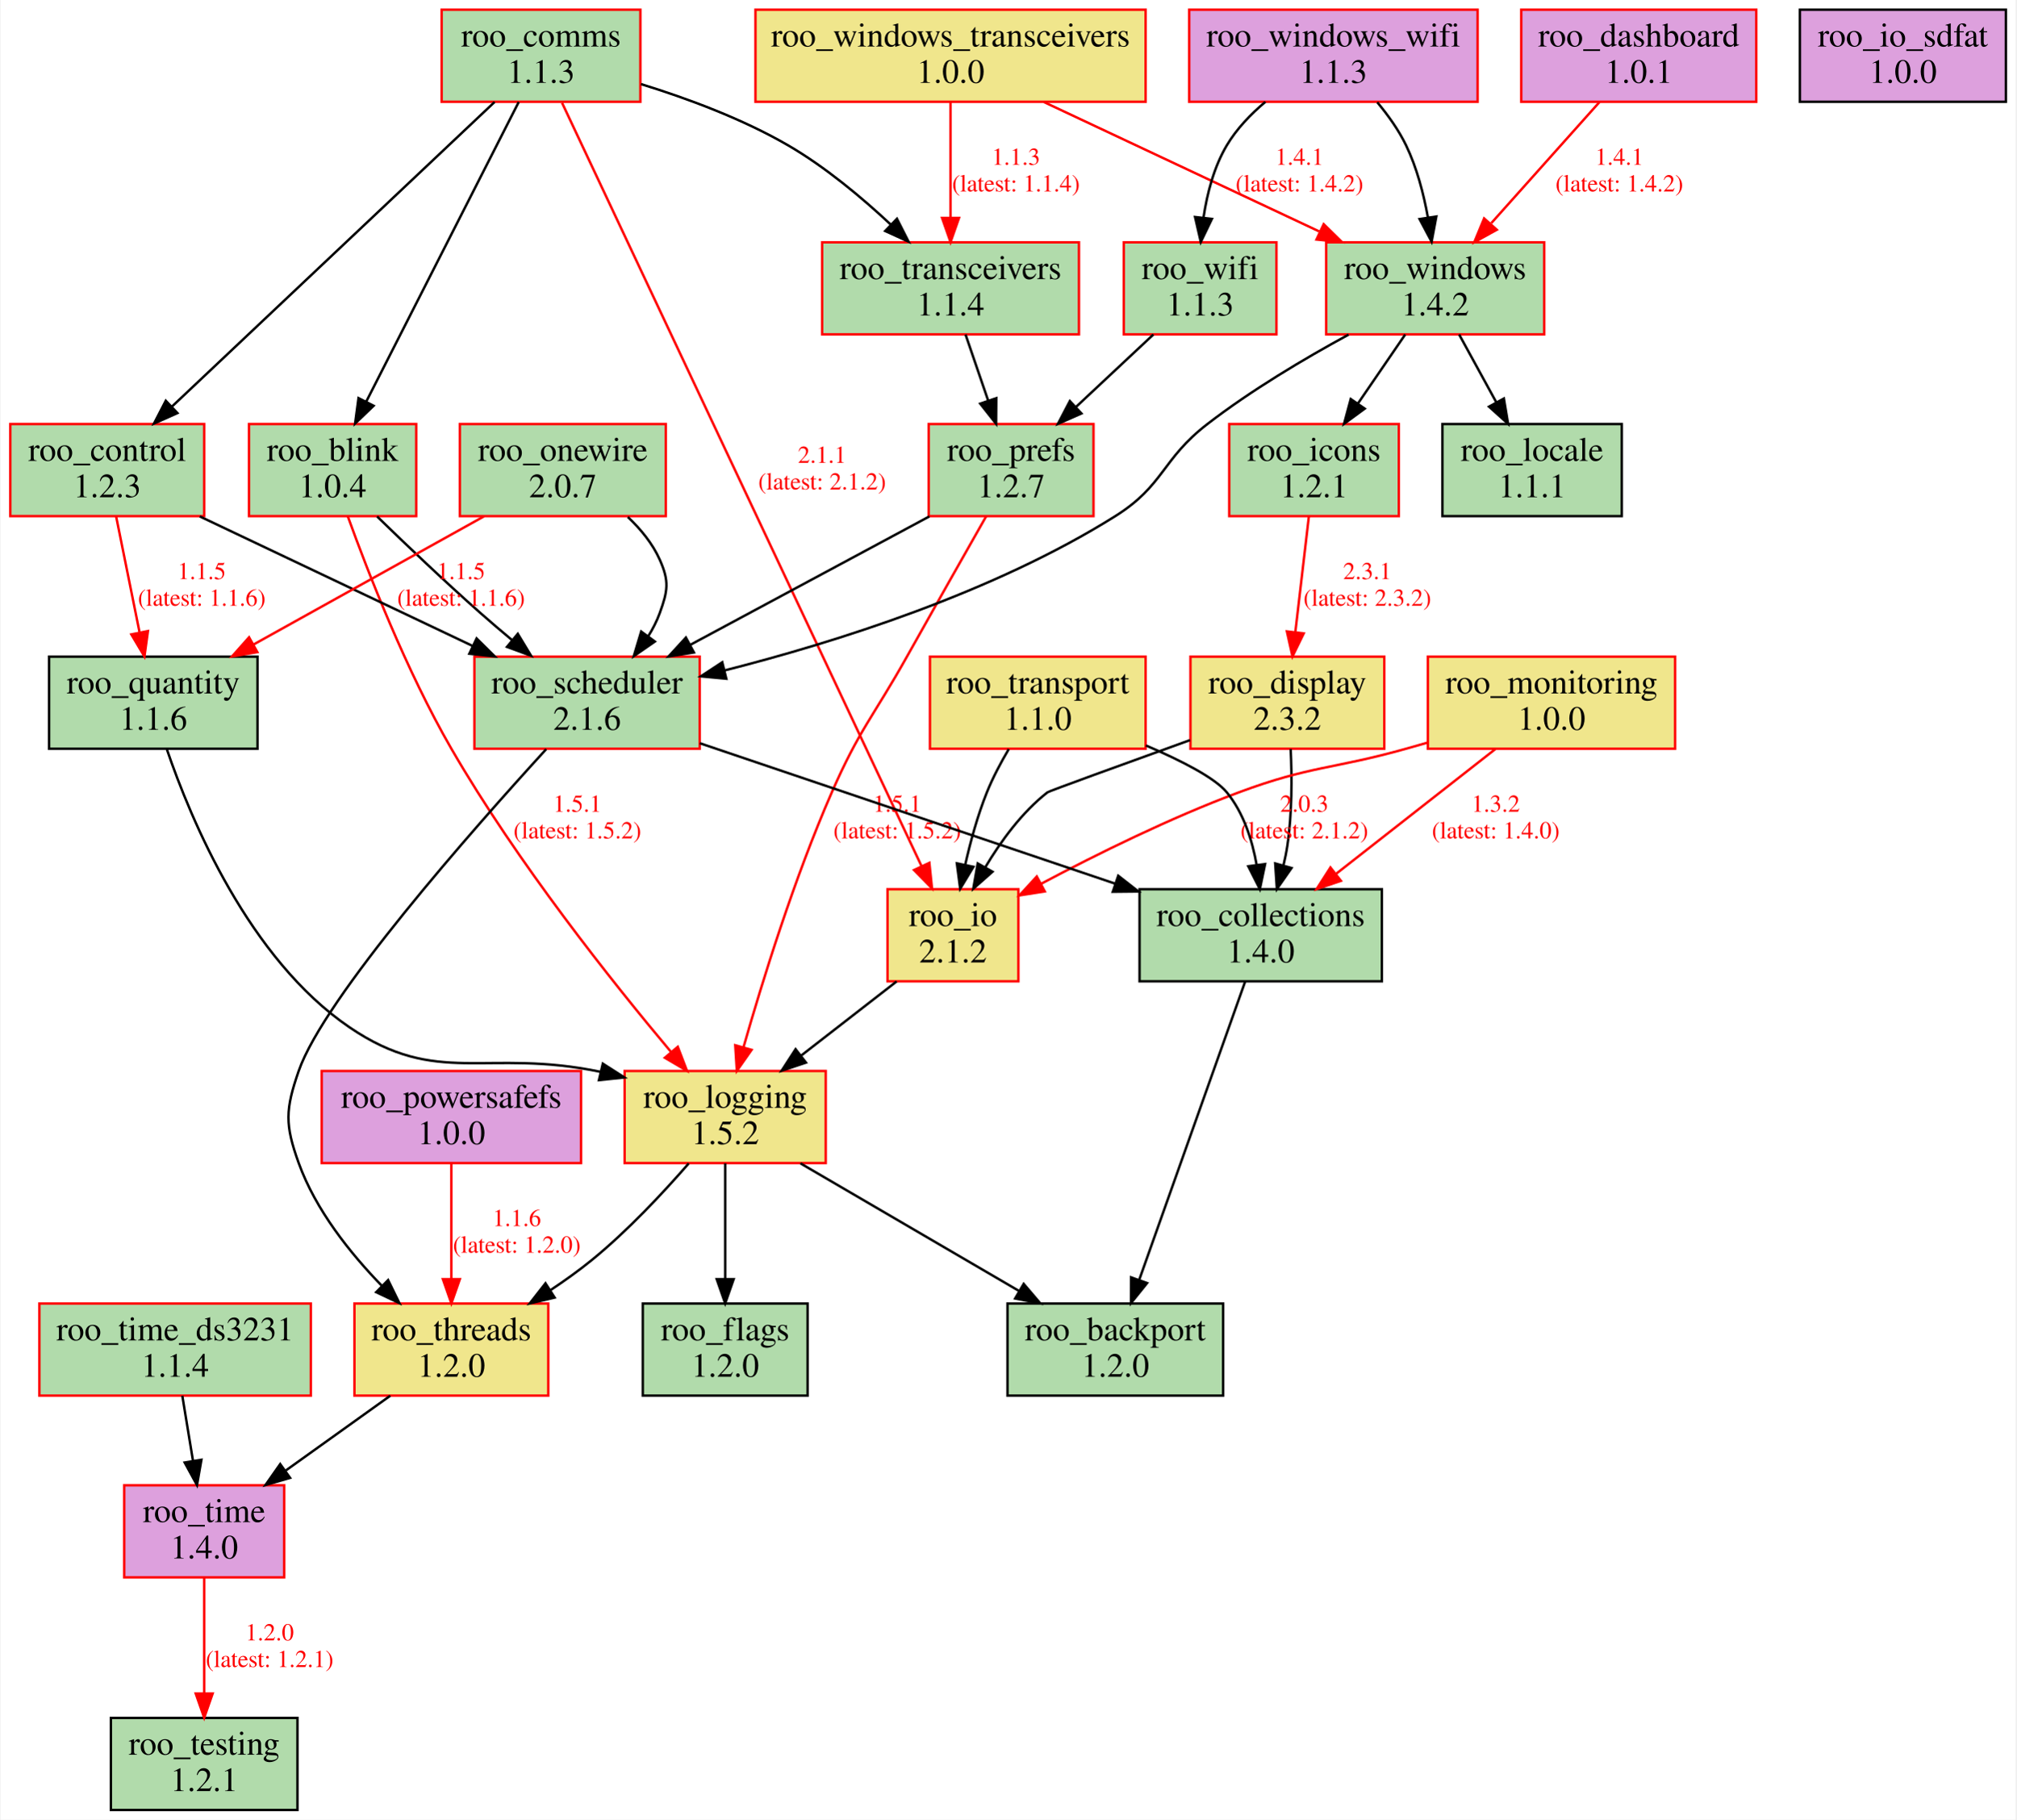
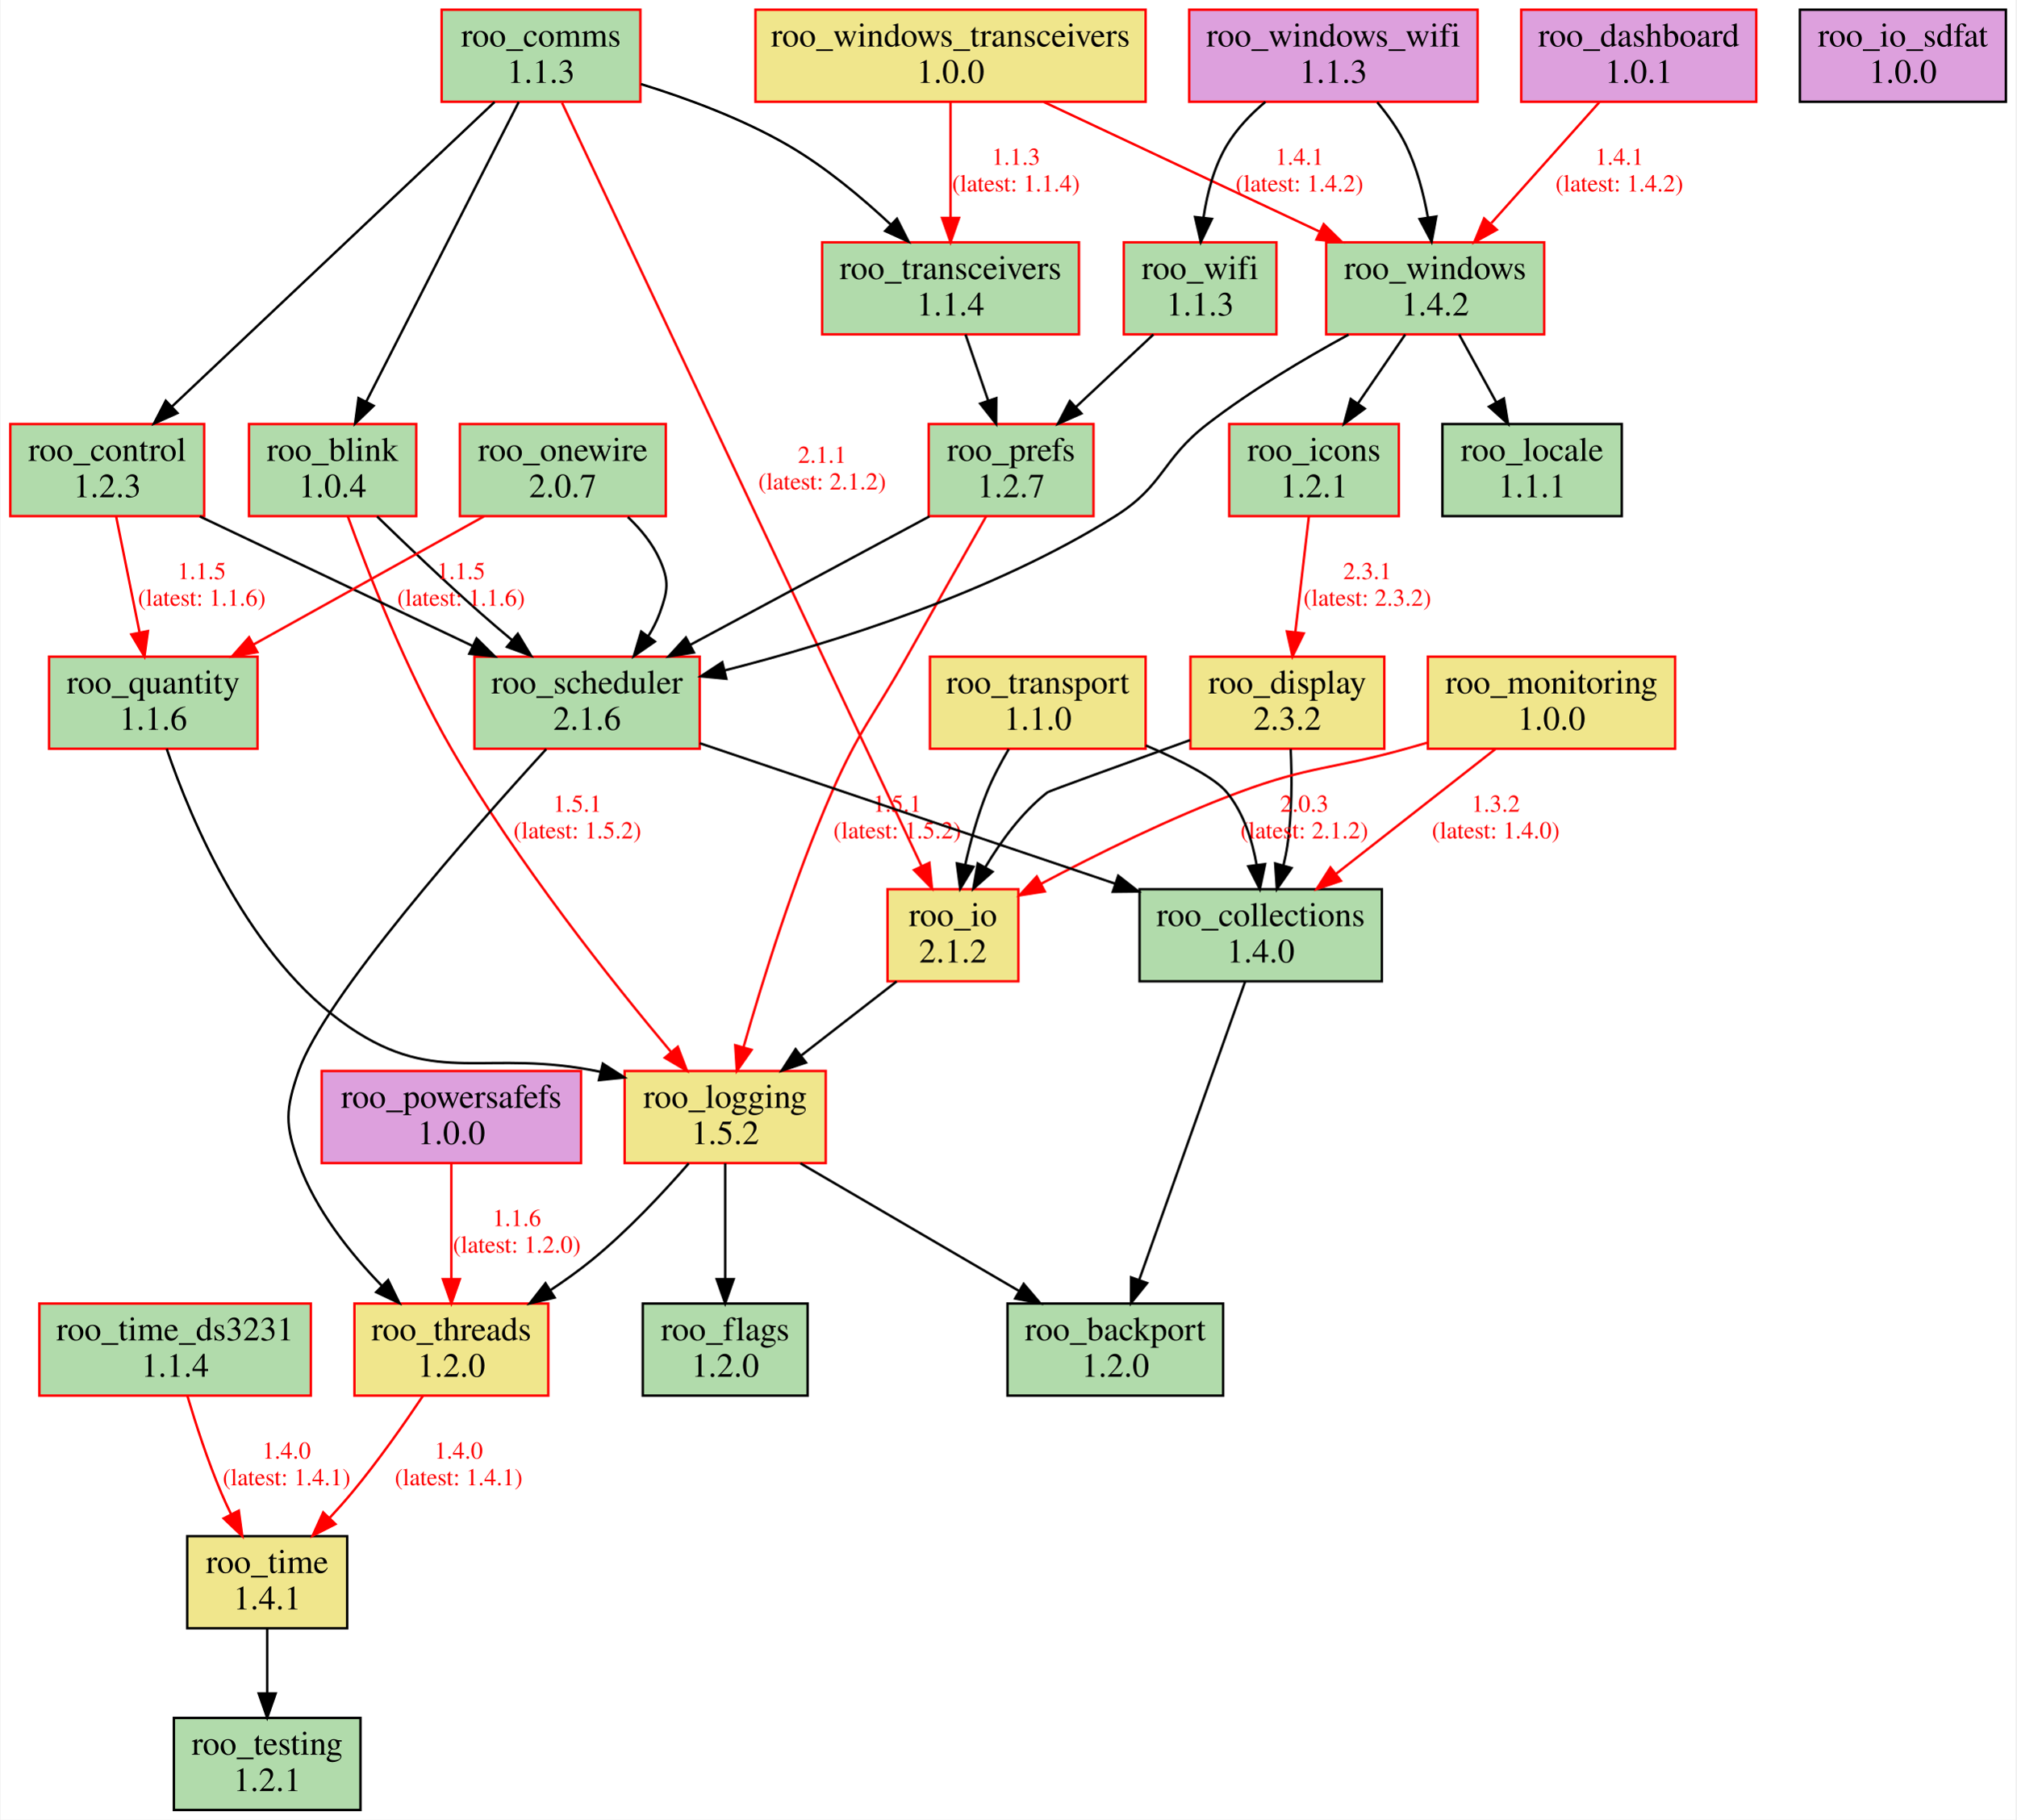
<svg xmlns="http://www.w3.org/2000/svg" width="832pt" height="751pt" viewBox="0.00 0.00 831.50 751.00">
  <g id="graph0" class="graph" transform="scale(1 1) rotate(0) translate(4 747)">
    <polygon fill="white" stroke="transparent" points="-4,4 -4,-747 827.5,-747 827.5,4 -4,4" />
    <g id="node1" class="node">
      <polygon fill="#b1dbab" stroke="black" points="500.5,-209 411.5,-209 411.5,-171 500.5,-171 500.5,-209" />
      <text text-anchor="middle" x="456" y="-193.8" font-family="Times,serif" font-size="14.00">roo_backport</text>
      <text text-anchor="middle" x="456" y="-178.8" font-family="Times,serif" font-size="14.00">1.2.0</text>
    </g>
    <g id="node2" class="node">
      <polygon fill="#b1dbab" stroke="red" points="167.5,-572 98.5,-572 98.5,-534 167.5,-534 167.5,-572" />
      <text text-anchor="middle" x="133" y="-556.8" font-family="Times,serif" font-size="14.00">roo_blink</text>
      <text text-anchor="middle" x="133" y="-541.8" font-family="Times,serif" font-size="14.00">1.0.4</text>
    </g>
    <g id="node13" class="node">
      <polygon fill="khaki" stroke="red" points="336.5,-305 253.5,-305 253.5,-267 336.5,-267 336.5,-305" />
      <text text-anchor="middle" x="295" y="-289.8" font-family="Times,serif" font-size="14.00">roo_logging</text>
      <text text-anchor="middle" x="295" y="-274.8" font-family="Times,serif" font-size="14.00">1.5.2</text>
    </g>
    <g id="edge1" class="edge">
      <path fill="none" stroke="red" d="M139.23,-533.99C147.53,-510.98 163.35,-470.26 182,-438 209.11,-391.1 248.38,-341.75 272.76,-312.71" />
      <polygon fill="red" stroke="red" points="275.44,-314.97 279.22,-305.08 270.09,-310.45 275.44,-314.97" />
      <text text-anchor="middle" x="234" y="-412" font-family="Times,serif" font-size="10.00" fill="red">1.5.1</text>
      <text text-anchor="middle" x="234" y="-401" font-family="Times,serif" font-size="10.00" fill="red">(latest: 1.5.2)</text>
    </g>
    <g id="node19" class="node">
      <polygon fill="#b1dbab" stroke="red" points="284.5,-476 191.5,-476 191.5,-438 284.5,-438 284.5,-476" />
      <text text-anchor="middle" x="238" y="-460.8" font-family="Times,serif" font-size="14.00">roo_scheduler</text>
      <text text-anchor="middle" x="238" y="-445.8" font-family="Times,serif" font-size="14.00">2.1.6</text>
    </g>
    <g id="edge2" class="edge">
      <path fill="none" stroke="black" d="M151.35,-533.86C163.29,-522.24 179.32,-506.96 194,-494 198.16,-490.33 202.62,-486.53 207.04,-482.84" />
      <polygon fill="black" stroke="black" points="209.41,-485.43 214.89,-476.37 204.95,-480.03 209.41,-485.43" />
    </g>
    <g id="node3" class="node">
      <polygon fill="#b1dbab" stroke="black" points="566,-380 466,-380 466,-342 566,-342 566,-380" />
      <text text-anchor="middle" x="516" y="-364.8" font-family="Times,serif" font-size="14.00">roo_collections</text>
      <text text-anchor="middle" x="516" y="-349.8" font-family="Times,serif" font-size="14.00">1.4.0</text>
    </g>
    <g id="edge3" class="edge">
      <path fill="none" stroke="black" d="M509.58,-341.91C499.1,-312.39 478.24,-253.63 465.86,-218.78" />
      <polygon fill="black" stroke="black" points="469.11,-217.46 462.47,-209.21 462.51,-219.81 469.11,-217.46" />
    </g>
    <g id="node4" class="node">
      <polygon fill="#b1dbab" stroke="red" points="260,-743 178,-743 178,-705 260,-705 260,-743" />
      <text text-anchor="middle" x="219" y="-727.8" font-family="Times,serif" font-size="14.00">roo_comms</text>
      <text text-anchor="middle" x="219" y="-712.8" font-family="Times,serif" font-size="14.00">1.1.3</text>
    </g>
    <g id="edge4" class="edge">
      <path fill="none" stroke="black" d="M209.8,-704.91C194.71,-675.26 164.61,-616.12 146.91,-581.33" />
      <polygon fill="black" stroke="black" points="149.92,-579.54 142.27,-572.21 143.68,-582.71 149.92,-579.54" />
    </g>
    <g id="node5" class="node">
      <polygon fill="#b1dbab" stroke="red" points="80,-572 0,-572 0,-534 80,-534 80,-572" />
      <text text-anchor="middle" x="40" y="-556.8" font-family="Times,serif" font-size="14.00">roo_control</text>
      <text text-anchor="middle" x="40" y="-541.8" font-family="Times,serif" font-size="14.00">1.2.3</text>
    </g>
    <g id="edge5" class="edge">
      <path fill="none" stroke="black" d="M199.84,-704.91C167.76,-674.63 103.11,-613.58 66.62,-579.14" />
      <polygon fill="black" stroke="black" points="68.96,-576.53 59.29,-572.21 64.16,-581.62 68.96,-576.53" />
    </g>
    <g id="node10" class="node">
      <polygon fill="khaki" stroke="red" points="416,-380 362,-380 362,-342 416,-342 416,-380" />
      <text text-anchor="middle" x="389" y="-364.8" font-family="Times,serif" font-size="14.00">roo_io</text>
      <text text-anchor="middle" x="389" y="-349.8" font-family="Times,serif" font-size="14.00">2.1.2</text>
    </g>
    <g id="edge6" class="edge">
      <path fill="none" stroke="red" d="M227.66,-704.6C255.52,-645.46 342.87,-459.96 376.04,-389.51" />
      <polygon fill="red" stroke="red" points="379.26,-390.9 380.35,-380.36 372.93,-387.92 379.26,-390.9" />
      <text text-anchor="middle" x="335" y="-556" font-family="Times,serif" font-size="10.00" fill="red">2.1.1</text>
      <text text-anchor="middle" x="335" y="-545" font-family="Times,serif" font-size="10.00" fill="red">(latest: 2.1.2)</text>
    </g>
    <g id="node24" class="node">
      <polygon fill="#b1dbab" stroke="red" points="441,-647 335,-647 335,-609 441,-609 441,-647" />
      <text text-anchor="middle" x="388" y="-631.8" font-family="Times,serif" font-size="14.00">roo_transceivers</text>
      <text text-anchor="middle" x="388" y="-616.8" font-family="Times,serif" font-size="14.00">1.1.4</text>
    </g>
    <g id="edge7" class="edge">
      <path fill="none" stroke="black" d="M260.25,-712.3C279.46,-706.36 302.17,-697.94 321,-687 336.28,-678.12 351.33,-665.54 363.29,-654.36" />
      <polygon fill="black" stroke="black" points="365.88,-656.72 370.67,-647.27 361.03,-651.67 365.88,-656.72" />
    </g>
    <g id="node18" class="node">
-       <polygon fill="#b1dbab" stroke="black" points="102,-476 16,-476 16,-438 102,-438 102,-476" />
+       <polygon fill="#b1dbab" stroke="red" points="102,-476 16,-476 16,-438 102,-438 102,-476" />
      <text text-anchor="middle" x="59" y="-460.8" font-family="Times,serif" font-size="14.00">roo_quantity</text>
      <text text-anchor="middle" x="59" y="-445.8" font-family="Times,serif" font-size="14.00">1.1.6</text>
    </g>
    <g id="edge8" class="edge">
      <path fill="none" stroke="red" d="M43.66,-533.88C46.4,-520.35 50.18,-501.62 53.31,-486.15" />
      <polygon fill="red" stroke="red" points="56.8,-486.56 55.35,-476.07 49.94,-485.18 56.8,-486.56" />
      <text text-anchor="middle" x="79" y="-508" font-family="Times,serif" font-size="10.00" fill="red">1.1.5</text>
      <text text-anchor="middle" x="79" y="-497" font-family="Times,serif" font-size="10.00" fill="red">(latest: 1.1.6)</text>
    </g>
    <g id="edge9" class="edge">
      <path fill="none" stroke="black" d="M78.18,-533.88C110.22,-518.66 156.16,-496.85 190.56,-480.52" />
      <polygon fill="black" stroke="black" points="192.41,-483.52 199.94,-476.07 189.41,-477.2 192.41,-483.52" />
    </g>
    <g id="node6" class="node">
      <polygon fill="plum" stroke="red" points="720.5,-743 623.5,-743 623.5,-705 720.5,-705 720.5,-743" />
      <text text-anchor="middle" x="672" y="-727.8" font-family="Times,serif" font-size="14.00">roo_dashboard</text>
      <text text-anchor="middle" x="672" y="-712.8" font-family="Times,serif" font-size="14.00">1.0.1</text>
    </g>
    <g id="node27" class="node">
      <polygon fill="#b1dbab" stroke="red" points="633,-647 543,-647 543,-609 633,-609 633,-647" />
      <text text-anchor="middle" x="588" y="-631.8" font-family="Times,serif" font-size="14.00">roo_windows</text>
      <text text-anchor="middle" x="588" y="-616.8" font-family="Times,serif" font-size="14.00">1.4.2</text>
    </g>
    <g id="edge10" class="edge">
      <path fill="none" stroke="red" d="M655.8,-704.88C643.14,-690.7 625.36,-670.81 611.18,-654.94" />
      <polygon fill="red" stroke="red" points="613.42,-652.19 604.15,-647.07 608.2,-656.86 613.42,-652.19" />
      <text text-anchor="middle" x="664" y="-679" font-family="Times,serif" font-size="10.00" fill="red">1.4.1</text>
      <text text-anchor="middle" x="664" y="-668" font-family="Times,serif" font-size="10.00" fill="red">(latest: 1.4.2)</text>
    </g>
    <g id="node7" class="node">
      <polygon fill="khaki" stroke="red" points="567,-476 487,-476 487,-438 567,-438 567,-476" />
      <text text-anchor="middle" x="527" y="-460.8" font-family="Times,serif" font-size="14.00">roo_display</text>
      <text text-anchor="middle" x="527" y="-445.8" font-family="Times,serif" font-size="14.00">2.3.2</text>
    </g>
    <g id="edge11" class="edge">
      <path fill="none" stroke="black" d="M528.37,-437.87C528.9,-426.38 528.98,-411.25 527,-398 526.6,-395.31 526.03,-392.53 525.37,-389.78" />
      <polygon fill="black" stroke="black" points="528.72,-388.76 522.67,-380.07 521.98,-390.64 528.72,-388.76" />
    </g>
    <g id="edge12" class="edge">
      <path fill="none" stroke="black" d="M486.82,-441.55C459.67,-431.76 428.65,-420.51 428,-420 417.47,-411.76 408.78,-399.88 402.3,-389.01" />
      <polygon fill="black" stroke="black" points="405.32,-387.23 397.38,-380.22 399.21,-390.65 405.32,-387.23" />
    </g>
    <g id="node8" class="node">
      <polygon fill="#b1dbab" stroke="black" points="329,-209 261,-209 261,-171 329,-171 329,-209" />
      <text text-anchor="middle" x="295" y="-193.8" font-family="Times,serif" font-size="14.00">roo_flags</text>
      <text text-anchor="middle" x="295" y="-178.8" font-family="Times,serif" font-size="14.00">1.2.0</text>
    </g>
    <g id="node9" class="node">
      <polygon fill="#b1dbab" stroke="red" points="573,-572 503,-572 503,-534 573,-534 573,-572" />
      <text text-anchor="middle" x="538" y="-556.8" font-family="Times,serif" font-size="14.00">roo_icons</text>
      <text text-anchor="middle" x="538" y="-541.8" font-family="Times,serif" font-size="14.00">1.2.1</text>
    </g>
    <g id="edge13" class="edge">
      <path fill="none" stroke="red" d="M535.88,-533.88C534.3,-520.35 532.1,-501.62 530.29,-486.15" />
      <polygon fill="red" stroke="red" points="533.75,-485.59 529.11,-476.07 526.8,-486.41 533.75,-485.59" />
      <text text-anchor="middle" x="560" y="-508" font-family="Times,serif" font-size="10.00" fill="red">2.3.1</text>
      <text text-anchor="middle" x="560" y="-497" font-family="Times,serif" font-size="10.00" fill="red">(latest: 2.3.2)</text>
    </g>
    <g id="edge14" class="edge">
      <path fill="none" stroke="black" d="M365.76,-341.96C353.9,-332.74 339.3,-321.4 326.44,-311.42" />
      <polygon fill="black" stroke="black" points="328.34,-308.46 318.29,-305.09 324.05,-313.99 328.34,-308.46" />
    </g>
    <g id="node11" class="node">
      <polygon fill="plum" stroke="black" points="823.5,-743 738.5,-743 738.5,-705 823.5,-705 823.5,-743" />
      <text text-anchor="middle" x="781" y="-727.8" font-family="Times,serif" font-size="14.00">roo_io_sdfat</text>
      <text text-anchor="middle" x="781" y="-712.8" font-family="Times,serif" font-size="14.00">1.0.0</text>
    </g>
    <g id="node12" class="node">
      <polygon fill="#b1dbab" stroke="black" points="665,-572 591,-572 591,-534 665,-534 665,-572" />
      <text text-anchor="middle" x="628" y="-556.8" font-family="Times,serif" font-size="14.00">roo_locale</text>
      <text text-anchor="middle" x="628" y="-541.8" font-family="Times,serif" font-size="14.00">1.1.1</text>
    </g>
    <g id="edge15" class="edge">
      <path fill="none" stroke="black" d="M326.04,-266.88C351.77,-251.86 388.5,-230.41 416.35,-214.15" />
      <polygon fill="black" stroke="black" points="418.18,-217.13 425.05,-209.07 414.65,-211.09 418.18,-217.13" />
    </g>
    <g id="edge16" class="edge">
      <path fill="none" stroke="black" d="M295,-266.88C295,-253.35 295,-234.62 295,-219.15" />
      <polygon fill="black" stroke="black" points="298.5,-219.07 295,-209.07 291.5,-219.07 298.5,-219.07" />
    </g>
    <g id="node21" class="node">
      <polygon fill="khaki" stroke="red" points="222,-209 142,-209 142,-171 222,-171 222,-209" />
      <text text-anchor="middle" x="182" y="-193.8" font-family="Times,serif" font-size="14.00">roo_threads</text>
      <text text-anchor="middle" x="182" y="-178.8" font-family="Times,serif" font-size="14.00">1.2.0</text>
    </g>
    <g id="edge17" class="edge">
      <path fill="none" stroke="black" d="M279.95,-266.84C269.45,-254.78 254.74,-239.01 240,-227 234.69,-222.67 228.82,-218.47 222.92,-214.55" />
      <polygon fill="black" stroke="black" points="224.62,-211.47 214.31,-209.02 220.84,-217.37 224.62,-211.47" />
    </g>
    <g id="node14" class="node">
      <polygon fill="khaki" stroke="red" points="687,-476 585,-476 585,-438 687,-438 687,-476" />
      <text text-anchor="middle" x="636" y="-460.8" font-family="Times,serif" font-size="14.00">roo_monitoring</text>
      <text text-anchor="middle" x="636" y="-445.8" font-family="Times,serif" font-size="14.00">1.0.0</text>
    </g>
    <g id="edge18" class="edge">
      <path fill="none" stroke="red" d="M612.86,-437.88C594.19,-423.25 567.73,-402.52 547.19,-386.43" />
      <polygon fill="red" stroke="red" points="549.1,-383.48 539.07,-380.07 544.78,-388.99 549.1,-383.48" />
      <text text-anchor="middle" x="613" y="-412" font-family="Times,serif" font-size="10.00" fill="red">1.3.2</text>
      <text text-anchor="middle" x="613" y="-401" font-family="Times,serif" font-size="10.00" fill="red">(latest: 1.4.0)</text>
    </g>
    <g id="edge19" class="edge">
      <path fill="none" stroke="red" d="M584.97,-440.55C581.94,-439.68 578.93,-438.82 576,-438 545.48,-429.45 536.71,-431.05 507,-420 478.79,-409.51 448.34,-394.44 425.44,-382.29" />
      <polygon fill="red" stroke="red" points="426.9,-379.1 416.43,-377.46 423.59,-385.27 426.9,-379.1" />
      <text text-anchor="middle" x="534" y="-412" font-family="Times,serif" font-size="10.00" fill="red">2.0.3</text>
      <text text-anchor="middle" x="534" y="-401" font-family="Times,serif" font-size="10.00" fill="red">(latest: 2.1.2)</text>
    </g>
    <g id="node15" class="node">
      <polygon fill="#b1dbab" stroke="red" points="270.5,-572 185.5,-572 185.5,-534 270.5,-534 270.5,-572" />
      <text text-anchor="middle" x="228" y="-556.8" font-family="Times,serif" font-size="14.00">roo_onewire</text>
      <text text-anchor="middle" x="228" y="-541.8" font-family="Times,serif" font-size="14.00">2.0.7</text>
    </g>
    <g id="edge21" class="edge">
      <path fill="none" stroke="red" d="M195.42,-533.88C168.29,-518.79 129.53,-497.23 100.24,-480.94" />
      <polygon fill="red" stroke="red" points="101.93,-477.87 91.48,-476.07 98.52,-483.99 101.93,-477.87" />
      <text text-anchor="middle" x="186" y="-508" font-family="Times,serif" font-size="10.00" fill="red">1.1.5</text>
      <text text-anchor="middle" x="186" y="-497" font-family="Times,serif" font-size="10.00" fill="red">(latest: 1.1.6)</text>
    </g>
    <g id="edge20" class="edge">
      <path fill="none" stroke="black" d="M254.82,-533.64C260.16,-528.6 265.04,-522.66 268,-516 271.98,-507.07 271.33,-503.19 268,-494 266.8,-490.69 265.15,-487.46 263.23,-484.4" />
      <polygon fill="black" stroke="black" points="265.99,-482.24 257.28,-476.21 260.33,-486.36 265.99,-482.24" />
    </g>
    <g id="node16" class="node">
      <polygon fill="plum" stroke="red" points="235.5,-305 128.5,-305 128.5,-267 235.5,-267 235.5,-305" />
      <text text-anchor="middle" x="182" y="-289.8" font-family="Times,serif" font-size="14.00">roo_powersafefs</text>
      <text text-anchor="middle" x="182" y="-274.8" font-family="Times,serif" font-size="14.00">1.0.0</text>
    </g>
    <g id="edge22" class="edge">
      <path fill="none" stroke="red" d="M182,-266.88C182,-253.35 182,-234.62 182,-219.15" />
      <polygon fill="red" stroke="red" points="185.5,-219.07 182,-209.07 178.5,-219.07 185.5,-219.07" />
      <text text-anchor="middle" x="209" y="-241" font-family="Times,serif" font-size="10.00" fill="red">1.1.6</text>
      <text text-anchor="middle" x="209" y="-230" font-family="Times,serif" font-size="10.00" fill="red">(latest: 1.2.0)</text>
    </g>
    <g id="node17" class="node">
      <polygon fill="#b1dbab" stroke="red" points="447,-572 379,-572 379,-534 447,-534 447,-572" />
      <text text-anchor="middle" x="413" y="-556.8" font-family="Times,serif" font-size="14.00">roo_prefs</text>
      <text text-anchor="middle" x="413" y="-541.8" font-family="Times,serif" font-size="14.00">1.2.7</text>
    </g>
    <g id="edge23" class="edge">
      <path fill="none" stroke="red" d="M402.7,-533.91C393.96,-518.53 381.11,-495.84 370,-476 356.11,-451.18 350.41,-446.06 339,-420 323.52,-384.64 310.32,-342 302.53,-314.7" />
      <polygon fill="red" stroke="red" points="305.89,-313.71 299.81,-305.03 299.15,-315.61 305.89,-313.71" />
      <text text-anchor="middle" x="366" y="-412" font-family="Times,serif" font-size="10.00" fill="red">1.5.1</text>
      <text text-anchor="middle" x="366" y="-401" font-family="Times,serif" font-size="10.00" fill="red">(latest: 1.5.2)</text>
    </g>
    <g id="edge24" class="edge">
      <path fill="none" stroke="black" d="M379.26,-533.88C351.17,-518.79 311.03,-497.23 280.71,-480.94" />
      <polygon fill="black" stroke="black" points="282.1,-477.72 271.64,-476.07 278.79,-483.88 282.1,-477.72" />
    </g>
    <g id="edge25" class="edge">
      <path fill="none" stroke="black" d="M64.53,-437.95C74.51,-408.68 98.43,-351.29 140,-323 176.36,-298.26 196.06,-314.5 243.55,-304.65" />
      <polygon fill="black" stroke="black" points="244.5,-308.02 253.43,-302.31 242.89,-301.21 244.5,-308.02" />
    </g>
    <g id="edge26" class="edge">
      <path fill="none" stroke="black" d="M284.53,-440.27C331.58,-424.36 404.49,-399.7 455.89,-382.32" />
      <polygon fill="black" stroke="black" points="457.2,-385.58 465.55,-379.06 454.96,-378.95 457.2,-385.58" />
    </g>
    <g id="edge27" class="edge">
      <path fill="none" stroke="black" d="M221.14,-437.82C190.86,-404.71 129.47,-335.2 119,-305 113.47,-289.04 113.27,-282.89 119,-267 125.97,-247.68 140.21,-229.8 153.4,-216.24" />
      <polygon fill="black" stroke="black" points="155.9,-218.69 160.56,-209.17 150.98,-213.7 155.9,-218.69" />
    </g>
    <g id="node20" class="node">
-       <polygon fill="#b1dbab" stroke="black" points="118.5,-38 41.5,-38 41.5,0 118.5,0 118.5,-38" />
-       <text text-anchor="middle" x="80" y="-22.8" font-family="Times,serif" font-size="14.00">roo_testing</text>
-       <text text-anchor="middle" x="80" y="-7.8" font-family="Times,serif" font-size="14.00">1.2.1</text>
+       <polygon fill="#b1dbab" stroke="black" points="144.5,-38 67.5,-38 67.5,0 144.5,0 144.5,-38" />
+       <text text-anchor="middle" x="106" y="-22.8" font-family="Times,serif" font-size="14.00">roo_testing</text>
+       <text text-anchor="middle" x="106" y="-7.8" font-family="Times,serif" font-size="14.00">1.2.1</text>
    </g>
    <g id="node22" class="node">
-       <polygon fill="plum" stroke="red" points="113,-134 47,-134 47,-96 113,-96 113,-134" />
-       <text text-anchor="middle" x="80" y="-118.8" font-family="Times,serif" font-size="14.00">roo_time</text>
-       <text text-anchor="middle" x="80" y="-103.8" font-family="Times,serif" font-size="14.00">1.4.0</text>
+       <polygon fill="khaki" stroke="black" points="139,-113 73,-113 73,-75 139,-75 139,-113" />
+       <text text-anchor="middle" x="106" y="-97.8" font-family="Times,serif" font-size="14.00">roo_time</text>
+       <text text-anchor="middle" x="106" y="-82.8" font-family="Times,serif" font-size="14.00">1.4.1</text>
    </g>
    <g id="edge28" class="edge">
-       <path fill="none" stroke="black" d="M156.79,-170.96C143.79,-161.65 127.76,-150.18 113.72,-140.13" />
-       <polygon fill="black" stroke="black" points="115.45,-137.06 105.28,-134.09 111.37,-142.76 115.45,-137.06" />
+       <path fill="none" stroke="red" d="M170.31,-170.96C162.46,-159.23 151.64,-143.8 141,-131 138.1,-127.51 134.94,-123.95 131.73,-120.5" />
+       <polygon fill="red" stroke="red" points="134.17,-117.99 124.74,-113.17 129.11,-122.82 134.17,-117.99" />
+       <text text-anchor="middle" x="185" y="-145" font-family="Times,serif" font-size="10.00" fill="red">1.4.0</text>
+       <text text-anchor="middle" x="185" y="-134" font-family="Times,serif" font-size="10.00" fill="red">(latest: 1.4.1)</text>
    </g>
    <g id="edge29" class="edge">
-       <path fill="none" stroke="red" d="M80,-95.88C80,-82.35 80,-63.62 80,-48.15" />
-       <polygon fill="red" stroke="red" points="83.5,-48.07 80,-38.07 76.5,-48.07 83.5,-48.07" />
-       <text text-anchor="middle" x="107" y="-70" font-family="Times,serif" font-size="10.00" fill="red">1.2.0</text>
-       <text text-anchor="middle" x="107" y="-59" font-family="Times,serif" font-size="10.00" fill="red">(latest: 1.2.1)</text>
+       <path fill="none" stroke="black" d="M106,-74.96C106,-66.88 106,-57.18 106,-48.18" />
+       <polygon fill="black" stroke="black" points="109.5,-48.09 106,-38.09 102.5,-48.09 109.5,-48.09" />
    </g>
    <g id="node23" class="node">
      <polygon fill="#b1dbab" stroke="red" points="124,-209 12,-209 12,-171 124,-171 124,-209" />
      <text text-anchor="middle" x="68" y="-193.8" font-family="Times,serif" font-size="14.00">roo_time_ds3231</text>
      <text text-anchor="middle" x="68" y="-178.8" font-family="Times,serif" font-size="14.00">1.1.4</text>
    </g>
    <g id="edge30" class="edge">
-       <path fill="none" stroke="black" d="M70.97,-170.96C72.29,-162.88 73.89,-153.18 75.37,-144.18" />
-       <polygon fill="black" stroke="black" points="78.86,-144.53 77.03,-134.09 71.95,-143.39 78.86,-144.53" />
+       <path fill="none" stroke="red" d="M73.06,-170.94C76.51,-159.35 81.46,-144.07 87,-131 88.23,-128.1 89.61,-125.12 91.04,-122.17" />
+       <polygon fill="red" stroke="red" points="94.29,-123.52 95.72,-113.02 88.05,-120.33 94.29,-123.52" />
+       <text text-anchor="middle" x="114" y="-145" font-family="Times,serif" font-size="10.00" fill="red">1.4.0</text>
+       <text text-anchor="middle" x="114" y="-134" font-family="Times,serif" font-size="10.00" fill="red">(latest: 1.4.1)</text>
    </g>
    <g id="edge31" class="edge">
      <path fill="none" stroke="black" d="M394.18,-608.96C397,-600.71 400.41,-590.75 403.55,-581.6" />
      <polygon fill="black" stroke="black" points="406.88,-582.68 406.8,-572.09 400.25,-580.42 406.88,-582.68" />
    </g>
    <g id="node25" class="node">
      <polygon fill="khaki" stroke="red" points="468.5,-476 379.5,-476 379.5,-438 468.5,-438 468.5,-476" />
      <text text-anchor="middle" x="424" y="-460.8" font-family="Times,serif" font-size="14.00">roo_transport</text>
      <text text-anchor="middle" x="424" y="-445.8" font-family="Times,serif" font-size="14.00">1.1.0</text>
    </g>
    <g id="edge32" class="edge">
      <path fill="none" stroke="black" d="M468.63,-439.34C483.28,-433.06 497.08,-425.99 502,-420 508.9,-411.6 512.5,-400.33 514.34,-389.96" />
      <polygon fill="black" stroke="black" points="517.81,-390.4 515.65,-380.03 510.87,-389.49 517.81,-390.4" />
    </g>
    <g id="edge33" class="edge">
      <path fill="none" stroke="black" d="M412.03,-437.84C408.75,-432.28 405.43,-426.04 403,-420 399.2,-410.54 396.25,-399.79 394.06,-390.13" />
      <polygon fill="black" stroke="black" points="397.45,-389.26 391.98,-380.19 390.6,-390.69 397.45,-389.26" />
    </g>
    <g id="node26" class="node">
      <polygon fill="#b1dbab" stroke="red" points="522.5,-647 459.5,-647 459.5,-609 522.5,-609 522.5,-647" />
      <text text-anchor="middle" x="491" y="-631.8" font-family="Times,serif" font-size="14.00">roo_wifi</text>
      <text text-anchor="middle" x="491" y="-616.8" font-family="Times,serif" font-size="14.00">1.1.3</text>
    </g>
    <g id="edge34" class="edge">
      <path fill="none" stroke="black" d="M471.72,-608.96C462.06,-599.92 450.22,-588.83 439.7,-578.99" />
      <polygon fill="black" stroke="black" points="442.02,-576.37 432.33,-572.09 437.24,-581.48 442.02,-576.37" />
    </g>
    <g id="edge36" class="edge">
      <path fill="none" stroke="black" d="M575.64,-608.96C569.75,-600.36 562.59,-589.9 556.1,-580.43" />
      <polygon fill="black" stroke="black" points="558.93,-578.36 550.39,-572.09 553.15,-582.32 558.93,-578.36" />
    </g>
    <g id="edge35" class="edge">
      <path fill="none" stroke="black" d="M597.89,-608.96C602.5,-600.53 608.09,-590.33 613.2,-581.01" />
      <polygon fill="black" stroke="black" points="616.35,-582.54 618.09,-572.09 610.21,-579.18 616.35,-582.54" />
    </g>
    <g id="edge37" class="edge">
      <path fill="none" stroke="black" d="M552.26,-608.91C534.1,-599.03 512.11,-585.98 494,-572 475.09,-557.41 476.23,-546.7 456,-534 405.71,-502.44 340.63,-481.96 294.71,-470.3" />
      <polygon fill="black" stroke="black" points="295.47,-466.88 284.93,-467.87 293.79,-473.68 295.47,-466.88" />
    </g>
    <g id="node28" class="node">
      <polygon fill="khaki" stroke="red" points="468.5,-743 307.5,-743 307.5,-705 468.5,-705 468.5,-743" />
      <text text-anchor="middle" x="388" y="-727.8" font-family="Times,serif" font-size="14.00">roo_windows_transceivers</text>
      <text text-anchor="middle" x="388" y="-712.8" font-family="Times,serif" font-size="14.00">1.0.0</text>
    </g>
    <g id="edge38" class="edge">
      <path fill="none" stroke="red" d="M388,-704.88C388,-691.35 388,-672.62 388,-657.15" />
      <polygon fill="red" stroke="red" points="391.5,-657.07 388,-647.07 384.5,-657.07 391.5,-657.07" />
      <text text-anchor="middle" x="415" y="-679" font-family="Times,serif" font-size="10.00" fill="red">1.1.3</text>
      <text text-anchor="middle" x="415" y="-668" font-family="Times,serif" font-size="10.00" fill="red">(latest: 1.1.4)</text>
    </g>
    <g id="edge39" class="edge">
      <path fill="none" stroke="red" d="M426.56,-704.88C458.93,-689.66 505.33,-667.85 540.08,-651.52" />
      <polygon fill="red" stroke="red" points="541.99,-654.49 549.56,-647.07 539.02,-648.15 541.99,-654.49" />
      <text text-anchor="middle" x="532" y="-679" font-family="Times,serif" font-size="10.00" fill="red">1.4.1</text>
      <text text-anchor="middle" x="532" y="-668" font-family="Times,serif" font-size="10.00" fill="red">(latest: 1.4.2)</text>
    </g>
    <g id="node29" class="node">
      <polygon fill="plum" stroke="red" points="605.5,-743 486.5,-743 486.5,-705 605.5,-705 605.5,-743" />
      <text text-anchor="middle" x="546" y="-727.8" font-family="Times,serif" font-size="14.00">roo_windows_wifi</text>
      <text text-anchor="middle" x="546" y="-712.8" font-family="Times,serif" font-size="14.00">1.1.3</text>
    </g>
    <g id="edge40" class="edge">
      <path fill="none" stroke="black" d="M517.93,-704.97C511.84,-699.85 506.03,-693.79 502,-687 496.73,-678.14 493.91,-667.28 492.42,-657.37" />
      <polygon fill="black" stroke="black" points="495.86,-656.67 491.27,-647.12 488.9,-657.45 495.86,-656.67" />
    </g>
    <g id="edge41" class="edge">
      <path fill="none" stroke="black" d="M564.1,-704.8C568.58,-699.43 572.96,-693.3 576,-687 580.43,-677.82 583.23,-667.05 584.99,-657.3" />
      <polygon fill="black" stroke="black" points="588.48,-657.66 586.53,-647.24 581.56,-656.6 588.48,-657.66" />
    </g>
  </g>
</svg>
